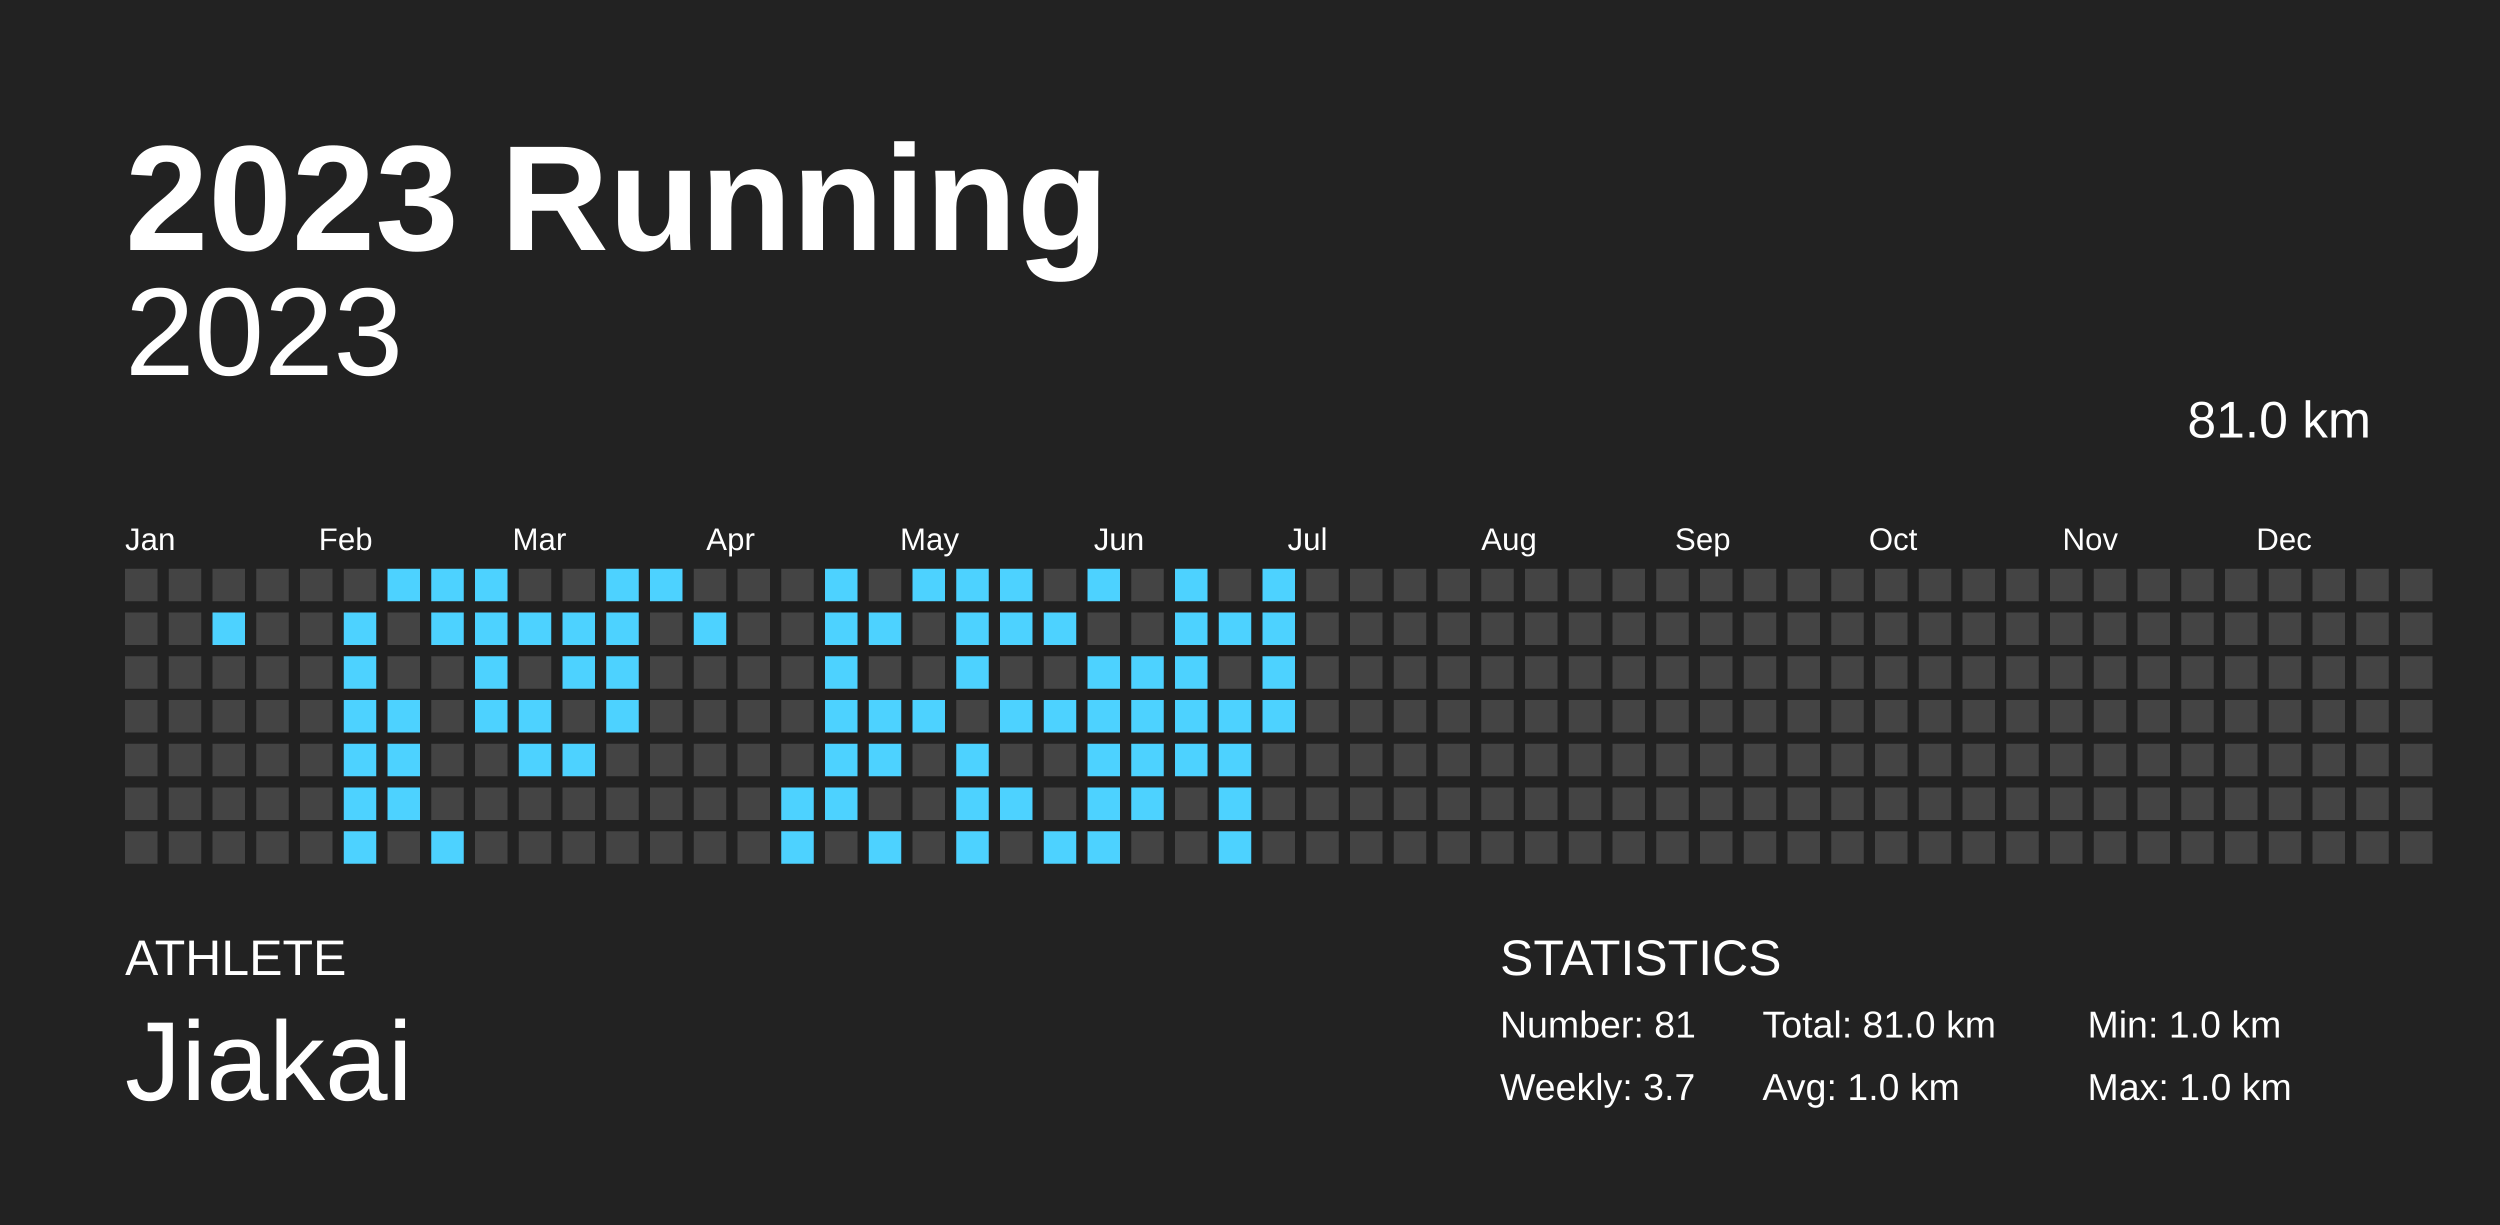
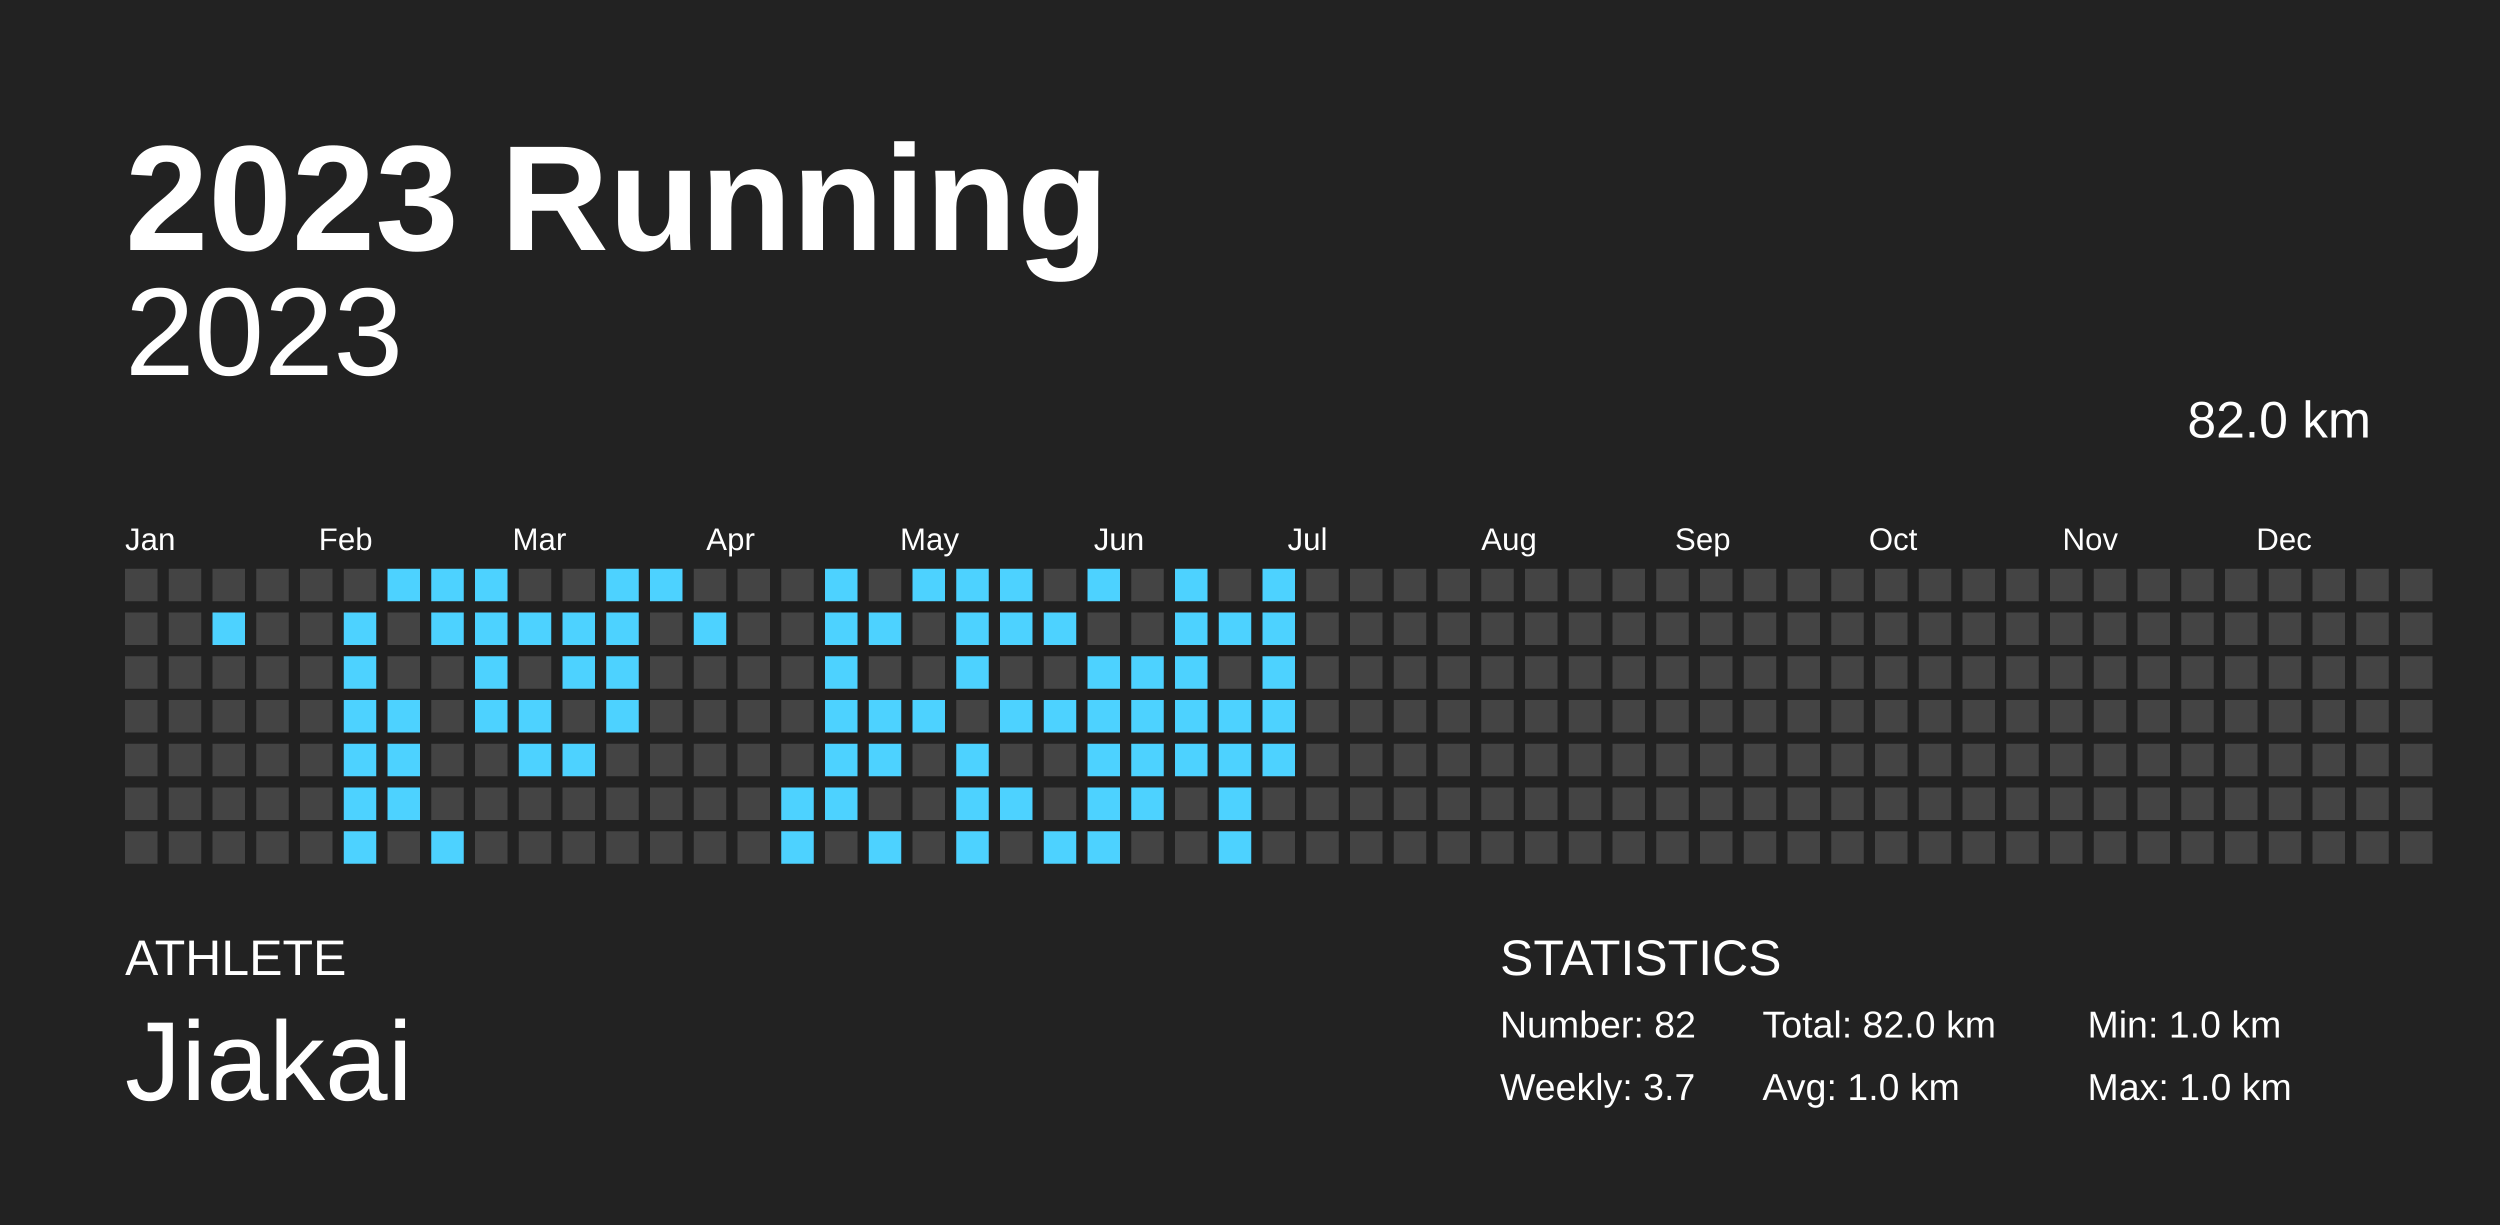
<svg xmlns="http://www.w3.org/2000/svg" baseProfile="full" height="98mm" version="1.1" viewBox="0,0,200,98" width="200mm">
  <defs />
  <rect fill="#222222" height="98" width="200" x="0" y="0" />
  <text fill="#FFFFFF" style="font-size:12px; font-family:Arial; font-weight:bold;" x="10" y="20">2023 Running</text>
  <text fill="#FFFFFF" style="font-size:4px; font-family:Arial" x="10" y="78">ATHLETE</text>
  <text fill="#FFFFFF" style="font-size:9px; font-family:Arial" x="10" y="88">Jiakai</text>
  <text fill="#FFFFFF" style="font-size:4px; font-family:Arial" x="120" y="78">STATISTICS</text>
-   <text fill="#FFFFFF" style="font-size:3px; font-family:Arial" x="120" y="83">Number: 81</text>
+   <text fill="#FFFFFF" style="font-size:3px; font-family:Arial" x="120" y="83">Number: 82</text>
  <text fill="#FFFFFF" style="font-size:3px; font-family:Arial" x="120" y="88">Weekly: 3.7</text>
-   <text fill="#FFFFFF" style="font-size:3px; font-family:Arial" x="141" y="83">Total: 81.0 km</text>
+   <text fill="#FFFFFF" style="font-size:3px; font-family:Arial" x="141" y="83">Total: 82.0 km</text>
  <text fill="#FFFFFF" style="font-size:3px; font-family:Arial" x="141" y="88">Avg: 1.0 km</text>
  <text fill="#FFFFFF" style="font-size:3px; font-family:Arial" x="167" y="83">Min: 1.0 km</text>
  <text fill="#FFFFFF" style="font-size:3px; font-family:Arial" x="167" y="88">Max: 1.0 km</text>
  <text alignment-baseline="hanging" fill="#FFFFFF" style="font-size:10.0px; font-family:Arial;" x="10" y="30">2023</text>
-   <text alignment-baseline="hanging" fill="#FFFFFF" style="font-size:4.125px; font-family:Arial;" x="175" y="35">81.0 km</text>
+   <text alignment-baseline="hanging" fill="#FFFFFF" style="font-size:4.125px; font-family:Arial;" x="175" y="35">82.0 km</text>
  <text fill="#FFFFFF" style="font-size:2.5px; font-family:Arial" x="10.0" y="44">Jan</text>
  <text fill="#FFFFFF" style="font-size:2.5px; font-family:Arial" x="25.5" y="44">Feb</text>
  <text fill="#FFFFFF" style="font-size:2.5px; font-family:Arial" x="41.0" y="44">Mar</text>
  <text fill="#FFFFFF" style="font-size:2.5px; font-family:Arial" x="56.5" y="44">Apr</text>
  <text fill="#FFFFFF" style="font-size:2.5px; font-family:Arial" x="72.0" y="44">May</text>
  <text fill="#FFFFFF" style="font-size:2.5px; font-family:Arial" x="87.5" y="44">Jun</text>
  <text fill="#FFFFFF" style="font-size:2.5px; font-family:Arial" x="103.0" y="44">Jul</text>
  <text fill="#FFFFFF" style="font-size:2.5px; font-family:Arial" x="118.5" y="44">Aug</text>
  <text fill="#FFFFFF" style="font-size:2.5px; font-family:Arial" x="134.0" y="44">Sep</text>
  <text fill="#FFFFFF" style="font-size:2.5px; font-family:Arial" x="149.5" y="44">Oct</text>
  <text fill="#FFFFFF" style="font-size:2.5px; font-family:Arial" x="165.0" y="44">Nov</text>
  <text fill="#FFFFFF" style="font-size:2.5px; font-family:Arial" x="180.5" y="44">Dec</text>
  <rect fill="#444444" height="2.6" width="2.6" x="10.0" y="45.5" />
  <rect fill="#444444" height="2.6" width="2.6" x="10.0" y="49.0" />
  <rect fill="#444444" height="2.6" width="2.6" x="10.0" y="52.5" />
  <rect fill="#444444" height="2.6" width="2.6" x="10.0" y="56.0" />
  <rect fill="#444444" height="2.6" width="2.6" x="10.0" y="59.5" />
  <rect fill="#444444" height="2.6" width="2.6" x="10.0" y="63.0" />
  <rect fill="#444444" height="2.6" width="2.6" x="10.0" y="66.5" />
  <rect fill="#444444" height="2.6" width="2.6" x="13.5" y="45.5" />
  <rect fill="#444444" height="2.6" width="2.6" x="13.5" y="49.0" />
  <rect fill="#444444" height="2.6" width="2.6" x="13.5" y="52.5" />
  <rect fill="#444444" height="2.6" width="2.6" x="13.5" y="56.0" />
  <rect fill="#444444" height="2.6" width="2.6" x="13.5" y="59.5" />
  <rect fill="#444444" height="2.6" width="2.6" x="13.5" y="63.0" />
  <rect fill="#444444" height="2.6" width="2.6" x="13.5" y="66.5" />
  <rect fill="#444444" height="2.6" width="2.6" x="17.0" y="45.5" />
  <rect fill="#4DD2FF" height="2.6" width="2.6" x="17.0" y="49.0" />
  <rect fill="#444444" height="2.6" width="2.6" x="17.0" y="52.5" />
  <rect fill="#444444" height="2.6" width="2.6" x="17.0" y="56.0" />
  <rect fill="#444444" height="2.6" width="2.6" x="17.0" y="59.5" />
  <rect fill="#444444" height="2.6" width="2.6" x="17.0" y="63.0" />
  <rect fill="#444444" height="2.6" width="2.6" x="17.0" y="66.5" />
  <rect fill="#444444" height="2.6" width="2.6" x="20.5" y="45.5" />
  <rect fill="#444444" height="2.6" width="2.6" x="20.5" y="49.0" />
  <rect fill="#444444" height="2.6" width="2.6" x="20.5" y="52.5" />
  <rect fill="#444444" height="2.6" width="2.6" x="20.5" y="56.0" />
  <rect fill="#444444" height="2.6" width="2.6" x="20.5" y="59.5" />
  <rect fill="#444444" height="2.6" width="2.6" x="20.5" y="63.0" />
  <rect fill="#444444" height="2.6" width="2.6" x="20.5" y="66.5" />
  <rect fill="#444444" height="2.6" width="2.6" x="24.0" y="45.5" />
  <rect fill="#444444" height="2.6" width="2.6" x="24.0" y="49.0" />
  <rect fill="#444444" height="2.6" width="2.6" x="24.0" y="52.5" />
  <rect fill="#444444" height="2.6" width="2.6" x="24.0" y="56.0" />
  <rect fill="#444444" height="2.6" width="2.6" x="24.0" y="59.5" />
  <rect fill="#444444" height="2.6" width="2.6" x="24.0" y="63.0" />
  <rect fill="#444444" height="2.6" width="2.6" x="24.0" y="66.5" />
  <rect fill="#444444" height="2.6" width="2.6" x="27.5" y="45.5" />
  <rect fill="#4DD2FF" height="2.6" width="2.6" x="27.5" y="49.0" />
  <rect fill="#4DD2FF" height="2.6" width="2.6" x="27.5" y="52.5" />
  <rect fill="#4DD2FF" height="2.6" width="2.6" x="27.5" y="56.0" />
  <rect fill="#4DD2FF" height="2.6" width="2.6" x="27.5" y="59.5" />
  <rect fill="#4DD2FF" height="2.6" width="2.6" x="27.5" y="63.0" />
  <rect fill="#4DD2FF" height="2.6" width="2.6" x="27.5" y="66.5" />
  <rect fill="#4DD2FF" height="2.6" width="2.6" x="31.0" y="45.5" />
  <rect fill="#444444" height="2.6" width="2.6" x="31.0" y="49.0" />
  <rect fill="#444444" height="2.6" width="2.6" x="31.0" y="52.5" />
  <rect fill="#4DD2FF" height="2.6" width="2.6" x="31.0" y="56.0" />
  <rect fill="#4DD2FF" height="2.6" width="2.6" x="31.0" y="59.5" />
  <rect fill="#4DD2FF" height="2.6" width="2.6" x="31.0" y="63.0" />
  <rect fill="#444444" height="2.6" width="2.6" x="31.0" y="66.5" />
  <rect fill="#4DD2FF" height="2.6" width="2.6" x="34.5" y="45.5" />
  <rect fill="#4DD2FF" height="2.6" width="2.6" x="34.5" y="49.0" />
  <rect fill="#444444" height="2.6" width="2.6" x="34.5" y="52.5" />
  <rect fill="#444444" height="2.6" width="2.6" x="34.5" y="56.0" />
  <rect fill="#444444" height="2.6" width="2.6" x="34.5" y="59.5" />
  <rect fill="#444444" height="2.6" width="2.6" x="34.5" y="63.0" />
  <rect fill="#4DD2FF" height="2.6" width="2.6" x="34.5" y="66.5" />
  <rect fill="#4DD2FF" height="2.6" width="2.6" x="38.0" y="45.5" />
  <rect fill="#4DD2FF" height="2.6" width="2.6" x="38.0" y="49.0" />
  <rect fill="#4DD2FF" height="2.6" width="2.6" x="38.0" y="52.5" />
  <rect fill="#4DD2FF" height="2.6" width="2.6" x="38.0" y="56.0" />
  <rect fill="#444444" height="2.6" width="2.6" x="38.0" y="59.5" />
  <rect fill="#444444" height="2.6" width="2.6" x="38.0" y="63.0" />
  <rect fill="#444444" height="2.6" width="2.6" x="38.0" y="66.5" />
  <rect fill="#444444" height="2.6" width="2.6" x="41.5" y="45.5" />
  <rect fill="#4DD2FF" height="2.6" width="2.6" x="41.5" y="49.0" />
  <rect fill="#444444" height="2.6" width="2.6" x="41.5" y="52.5" />
  <rect fill="#4DD2FF" height="2.6" width="2.6" x="41.5" y="56.0" />
  <rect fill="#4DD2FF" height="2.6" width="2.6" x="41.5" y="59.5" />
  <rect fill="#444444" height="2.6" width="2.6" x="41.5" y="63.0" />
  <rect fill="#444444" height="2.6" width="2.6" x="41.5" y="66.5" />
  <rect fill="#444444" height="2.6" width="2.6" x="45.0" y="45.5" />
  <rect fill="#4DD2FF" height="2.6" width="2.6" x="45.0" y="49.0" />
  <rect fill="#4DD2FF" height="2.6" width="2.6" x="45.0" y="52.5" />
  <rect fill="#444444" height="2.6" width="2.6" x="45.0" y="56.0" />
  <rect fill="#4DD2FF" height="2.6" width="2.6" x="45.0" y="59.5" />
  <rect fill="#444444" height="2.6" width="2.6" x="45.0" y="63.0" />
  <rect fill="#444444" height="2.6" width="2.6" x="45.0" y="66.5" />
  <rect fill="#4DD2FF" height="2.6" width="2.6" x="48.5" y="45.5" />
  <rect fill="#4DD2FF" height="2.6" width="2.6" x="48.5" y="49.0" />
  <rect fill="#4DD2FF" height="2.6" width="2.6" x="48.5" y="52.5" />
  <rect fill="#4DD2FF" height="2.6" width="2.6" x="48.5" y="56.0" />
  <rect fill="#444444" height="2.6" width="2.6" x="48.5" y="59.5" />
  <rect fill="#444444" height="2.6" width="2.6" x="48.5" y="63.0" />
  <rect fill="#444444" height="2.6" width="2.6" x="48.5" y="66.5" />
  <rect fill="#4DD2FF" height="2.6" width="2.6" x="52.0" y="45.5" />
  <rect fill="#444444" height="2.6" width="2.6" x="52.0" y="49.0" />
  <rect fill="#444444" height="2.6" width="2.6" x="52.0" y="52.5" />
  <rect fill="#444444" height="2.6" width="2.6" x="52.0" y="56.0" />
  <rect fill="#444444" height="2.6" width="2.6" x="52.0" y="59.5" />
  <rect fill="#444444" height="2.6" width="2.6" x="52.0" y="63.0" />
  <rect fill="#444444" height="2.6" width="2.6" x="52.0" y="66.5" />
  <rect fill="#444444" height="2.6" width="2.6" x="55.5" y="45.5" />
  <rect fill="#4DD2FF" height="2.6" width="2.6" x="55.5" y="49.0" />
  <rect fill="#444444" height="2.6" width="2.6" x="55.5" y="52.5" />
  <rect fill="#444444" height="2.6" width="2.6" x="55.5" y="56.0" />
  <rect fill="#444444" height="2.6" width="2.6" x="55.5" y="59.5" />
  <rect fill="#444444" height="2.6" width="2.6" x="55.5" y="63.0" />
  <rect fill="#444444" height="2.6" width="2.6" x="55.5" y="66.5" />
  <rect fill="#444444" height="2.6" width="2.6" x="59.0" y="45.5" />
  <rect fill="#444444" height="2.6" width="2.6" x="59.0" y="49.0" />
  <rect fill="#444444" height="2.6" width="2.6" x="59.0" y="52.5" />
  <rect fill="#444444" height="2.6" width="2.6" x="59.0" y="56.0" />
  <rect fill="#444444" height="2.6" width="2.6" x="59.0" y="59.5" />
  <rect fill="#444444" height="2.6" width="2.6" x="59.0" y="63.0" />
  <rect fill="#444444" height="2.6" width="2.6" x="59.0" y="66.5" />
  <rect fill="#444444" height="2.6" width="2.6" x="62.5" y="45.5" />
  <rect fill="#444444" height="2.6" width="2.6" x="62.5" y="49.0" />
  <rect fill="#444444" height="2.6" width="2.6" x="62.5" y="52.5" />
  <rect fill="#444444" height="2.6" width="2.6" x="62.5" y="56.0" />
  <rect fill="#444444" height="2.6" width="2.6" x="62.5" y="59.5" />
  <rect fill="#4DD2FF" height="2.6" width="2.6" x="62.5" y="63.0" />
  <rect fill="#4DD2FF" height="2.6" width="2.6" x="62.5" y="66.5" />
  <rect fill="#4DD2FF" height="2.6" width="2.6" x="66.0" y="45.5" />
  <rect fill="#4DD2FF" height="2.6" width="2.6" x="66.0" y="49.0" />
  <rect fill="#4DD2FF" height="2.6" width="2.6" x="66.0" y="52.5" />
  <rect fill="#4DD2FF" height="2.6" width="2.6" x="66.0" y="56.0" />
  <rect fill="#4DD2FF" height="2.6" width="2.6" x="66.0" y="59.5" />
  <rect fill="#4DD2FF" height="2.6" width="2.6" x="66.0" y="63.0" />
  <rect fill="#444444" height="2.6" width="2.6" x="66.0" y="66.5" />
  <rect fill="#444444" height="2.6" width="2.6" x="69.5" y="45.5" />
  <rect fill="#4DD2FF" height="2.6" width="2.6" x="69.5" y="49.0" />
  <rect fill="#444444" height="2.6" width="2.6" x="69.5" y="52.5" />
  <rect fill="#4DD2FF" height="2.6" width="2.6" x="69.5" y="56.0" />
  <rect fill="#4DD2FF" height="2.6" width="2.6" x="69.5" y="59.5" />
  <rect fill="#444444" height="2.6" width="2.6" x="69.5" y="63.0" />
  <rect fill="#4DD2FF" height="2.6" width="2.6" x="69.5" y="66.5" />
  <rect fill="#4DD2FF" height="2.6" width="2.6" x="73.0" y="45.5" />
  <rect fill="#444444" height="2.6" width="2.6" x="73.0" y="49.0" />
  <rect fill="#444444" height="2.6" width="2.6" x="73.0" y="52.5" />
  <rect fill="#4DD2FF" height="2.6" width="2.6" x="73.0" y="56.0" />
  <rect fill="#444444" height="2.6" width="2.6" x="73.0" y="59.5" />
  <rect fill="#444444" height="2.6" width="2.6" x="73.0" y="63.0" />
  <rect fill="#444444" height="2.6" width="2.6" x="73.0" y="66.5" />
  <rect fill="#4DD2FF" height="2.6" width="2.6" x="76.5" y="45.5" />
  <rect fill="#4DD2FF" height="2.6" width="2.6" x="76.5" y="49.0" />
  <rect fill="#4DD2FF" height="2.6" width="2.6" x="76.5" y="52.5" />
  <rect fill="#444444" height="2.6" width="2.6" x="76.5" y="56.0" />
  <rect fill="#4DD2FF" height="2.6" width="2.6" x="76.5" y="59.5" />
  <rect fill="#4DD2FF" height="2.6" width="2.6" x="76.5" y="63.0" />
  <rect fill="#4DD2FF" height="2.6" width="2.6" x="76.5" y="66.5" />
  <rect fill="#4DD2FF" height="2.6" width="2.6" x="80.0" y="45.5" />
  <rect fill="#4DD2FF" height="2.6" width="2.6" x="80.0" y="49.0" />
  <rect fill="#444444" height="2.6" width="2.6" x="80.0" y="52.5" />
  <rect fill="#4DD2FF" height="2.6" width="2.6" x="80.0" y="56.0" />
  <rect fill="#444444" height="2.6" width="2.6" x="80.0" y="59.5" />
  <rect fill="#4DD2FF" height="2.6" width="2.6" x="80.0" y="63.0" />
  <rect fill="#444444" height="2.6" width="2.6" x="80.0" y="66.5" />
  <rect fill="#444444" height="2.6" width="2.6" x="83.5" y="45.5" />
  <rect fill="#4DD2FF" height="2.6" width="2.6" x="83.5" y="49.0" />
  <rect fill="#444444" height="2.6" width="2.6" x="83.5" y="52.5" />
  <rect fill="#4DD2FF" height="2.6" width="2.6" x="83.5" y="56.0" />
  <rect fill="#444444" height="2.6" width="2.6" x="83.5" y="59.5" />
  <rect fill="#444444" height="2.6" width="2.6" x="83.5" y="63.0" />
  <rect fill="#4DD2FF" height="2.6" width="2.6" x="83.5" y="66.5" />
  <rect fill="#4DD2FF" height="2.6" width="2.6" x="87.0" y="45.5" />
  <rect fill="#444444" height="2.6" width="2.6" x="87.0" y="49.0" />
  <rect fill="#4DD2FF" height="2.6" width="2.6" x="87.0" y="52.5" />
  <rect fill="#4DD2FF" height="2.6" width="2.6" x="87.0" y="56.0" />
  <rect fill="#4DD2FF" height="2.6" width="2.6" x="87.0" y="59.5" />
  <rect fill="#4DD2FF" height="2.6" width="2.6" x="87.0" y="63.0" />
  <rect fill="#4DD2FF" height="2.6" width="2.6" x="87.0" y="66.5" />
  <rect fill="#444444" height="2.6" width="2.6" x="90.5" y="45.5" />
  <rect fill="#444444" height="2.6" width="2.6" x="90.5" y="49.0" />
  <rect fill="#4DD2FF" height="2.6" width="2.6" x="90.5" y="52.5" />
  <rect fill="#4DD2FF" height="2.6" width="2.6" x="90.5" y="56.0" />
  <rect fill="#4DD2FF" height="2.6" width="2.6" x="90.5" y="59.5" />
  <rect fill="#4DD2FF" height="2.6" width="2.6" x="90.5" y="63.0" />
  <rect fill="#444444" height="2.6" width="2.6" x="90.5" y="66.5" />
  <rect fill="#4DD2FF" height="2.6" width="2.6" x="94.0" y="45.5" />
  <rect fill="#4DD2FF" height="2.6" width="2.6" x="94.0" y="49.0" />
  <rect fill="#4DD2FF" height="2.6" width="2.6" x="94.0" y="52.5" />
  <rect fill="#4DD2FF" height="2.6" width="2.6" x="94.0" y="56.0" />
  <rect fill="#4DD2FF" height="2.6" width="2.6" x="94.0" y="59.5" />
  <rect fill="#444444" height="2.6" width="2.6" x="94.0" y="63.0" />
  <rect fill="#444444" height="2.6" width="2.6" x="94.0" y="66.5" />
  <rect fill="#444444" height="2.6" width="2.6" x="97.5" y="45.5" />
  <rect fill="#4DD2FF" height="2.6" width="2.6" x="97.5" y="49.0" />
  <rect fill="#444444" height="2.6" width="2.6" x="97.5" y="52.5" />
  <rect fill="#4DD2FF" height="2.6" width="2.6" x="97.5" y="56.0" />
  <rect fill="#4DD2FF" height="2.6" width="2.6" x="97.5" y="59.5" />
  <rect fill="#4DD2FF" height="2.6" width="2.6" x="97.5" y="63.0" />
  <rect fill="#4DD2FF" height="2.6" width="2.6" x="97.5" y="66.5" />
  <rect fill="#4DD2FF" height="2.6" width="2.6" x="101.0" y="45.5" />
  <rect fill="#4DD2FF" height="2.6" width="2.6" x="101.0" y="49.0" />
  <rect fill="#4DD2FF" height="2.6" width="2.6" x="101.0" y="52.5" />
  <rect fill="#4DD2FF" height="2.6" width="2.6" x="101.0" y="56.0" />
-   <rect fill="#444444" height="2.6" width="2.6" x="101.0" y="59.5" />
+   <rect fill="#4DD2FF" height="2.6" width="2.6" x="101.0" y="59.5" />
  <rect fill="#444444" height="2.6" width="2.6" x="101.0" y="63.0" />
  <rect fill="#444444" height="2.6" width="2.6" x="101.0" y="66.5" />
  <rect fill="#444444" height="2.6" width="2.6" x="104.5" y="45.5" />
  <rect fill="#444444" height="2.6" width="2.6" x="104.5" y="49.0" />
  <rect fill="#444444" height="2.6" width="2.6" x="104.5" y="52.5" />
  <rect fill="#444444" height="2.6" width="2.6" x="104.5" y="56.0" />
  <rect fill="#444444" height="2.6" width="2.6" x="104.5" y="59.5" />
  <rect fill="#444444" height="2.6" width="2.6" x="104.5" y="63.0" />
  <rect fill="#444444" height="2.6" width="2.6" x="104.5" y="66.5" />
  <rect fill="#444444" height="2.6" width="2.6" x="108.0" y="45.5" />
  <rect fill="#444444" height="2.6" width="2.6" x="108.0" y="49.0" />
  <rect fill="#444444" height="2.6" width="2.6" x="108.0" y="52.5" />
  <rect fill="#444444" height="2.6" width="2.6" x="108.0" y="56.0" />
  <rect fill="#444444" height="2.6" width="2.6" x="108.0" y="59.5" />
  <rect fill="#444444" height="2.6" width="2.6" x="108.0" y="63.0" />
  <rect fill="#444444" height="2.6" width="2.6" x="108.0" y="66.5" />
  <rect fill="#444444" height="2.6" width="2.6" x="111.5" y="45.5" />
  <rect fill="#444444" height="2.6" width="2.6" x="111.5" y="49.0" />
  <rect fill="#444444" height="2.6" width="2.6" x="111.5" y="52.5" />
  <rect fill="#444444" height="2.6" width="2.6" x="111.5" y="56.0" />
  <rect fill="#444444" height="2.6" width="2.6" x="111.5" y="59.5" />
  <rect fill="#444444" height="2.6" width="2.6" x="111.5" y="63.0" />
  <rect fill="#444444" height="2.6" width="2.6" x="111.5" y="66.5" />
  <rect fill="#444444" height="2.6" width="2.6" x="115.0" y="45.5" />
  <rect fill="#444444" height="2.6" width="2.6" x="115.0" y="49.0" />
  <rect fill="#444444" height="2.6" width="2.6" x="115.0" y="52.5" />
  <rect fill="#444444" height="2.6" width="2.6" x="115.0" y="56.0" />
  <rect fill="#444444" height="2.6" width="2.6" x="115.0" y="59.5" />
  <rect fill="#444444" height="2.6" width="2.6" x="115.0" y="63.0" />
  <rect fill="#444444" height="2.6" width="2.6" x="115.0" y="66.5" />
  <rect fill="#444444" height="2.6" width="2.6" x="118.5" y="45.5" />
  <rect fill="#444444" height="2.6" width="2.6" x="118.5" y="49.0" />
  <rect fill="#444444" height="2.6" width="2.6" x="118.5" y="52.5" />
  <rect fill="#444444" height="2.6" width="2.6" x="118.5" y="56.0" />
  <rect fill="#444444" height="2.6" width="2.6" x="118.5" y="59.5" />
  <rect fill="#444444" height="2.6" width="2.6" x="118.5" y="63.0" />
  <rect fill="#444444" height="2.6" width="2.6" x="118.5" y="66.5" />
  <rect fill="#444444" height="2.6" width="2.6" x="122.0" y="45.5" />
  <rect fill="#444444" height="2.6" width="2.6" x="122.0" y="49.0" />
  <rect fill="#444444" height="2.6" width="2.6" x="122.0" y="52.5" />
  <rect fill="#444444" height="2.6" width="2.6" x="122.0" y="56.0" />
  <rect fill="#444444" height="2.6" width="2.6" x="122.0" y="59.5" />
  <rect fill="#444444" height="2.6" width="2.6" x="122.0" y="63.0" />
  <rect fill="#444444" height="2.6" width="2.6" x="122.0" y="66.5" />
  <rect fill="#444444" height="2.6" width="2.6" x="125.5" y="45.5" />
  <rect fill="#444444" height="2.6" width="2.6" x="125.5" y="49.0" />
  <rect fill="#444444" height="2.6" width="2.6" x="125.5" y="52.5" />
  <rect fill="#444444" height="2.6" width="2.6" x="125.5" y="56.0" />
  <rect fill="#444444" height="2.6" width="2.6" x="125.5" y="59.5" />
  <rect fill="#444444" height="2.6" width="2.6" x="125.5" y="63.0" />
  <rect fill="#444444" height="2.6" width="2.6" x="125.5" y="66.5" />
  <rect fill="#444444" height="2.6" width="2.6" x="129.0" y="45.5" />
  <rect fill="#444444" height="2.6" width="2.6" x="129.0" y="49.0" />
  <rect fill="#444444" height="2.6" width="2.6" x="129.0" y="52.5" />
  <rect fill="#444444" height="2.6" width="2.6" x="129.0" y="56.0" />
  <rect fill="#444444" height="2.6" width="2.6" x="129.0" y="59.5" />
  <rect fill="#444444" height="2.6" width="2.6" x="129.0" y="63.0" />
  <rect fill="#444444" height="2.6" width="2.6" x="129.0" y="66.5" />
  <rect fill="#444444" height="2.6" width="2.6" x="132.5" y="45.5" />
  <rect fill="#444444" height="2.6" width="2.6" x="132.5" y="49.0" />
  <rect fill="#444444" height="2.6" width="2.6" x="132.5" y="52.5" />
  <rect fill="#444444" height="2.6" width="2.6" x="132.5" y="56.0" />
  <rect fill="#444444" height="2.6" width="2.6" x="132.5" y="59.5" />
  <rect fill="#444444" height="2.6" width="2.6" x="132.5" y="63.0" />
  <rect fill="#444444" height="2.6" width="2.6" x="132.5" y="66.5" />
  <rect fill="#444444" height="2.6" width="2.6" x="136.0" y="45.5" />
  <rect fill="#444444" height="2.6" width="2.6" x="136.0" y="49.0" />
  <rect fill="#444444" height="2.6" width="2.6" x="136.0" y="52.5" />
  <rect fill="#444444" height="2.6" width="2.6" x="136.0" y="56.0" />
  <rect fill="#444444" height="2.6" width="2.6" x="136.0" y="59.5" />
  <rect fill="#444444" height="2.6" width="2.6" x="136.0" y="63.0" />
  <rect fill="#444444" height="2.6" width="2.6" x="136.0" y="66.5" />
  <rect fill="#444444" height="2.6" width="2.6" x="139.5" y="45.5" />
  <rect fill="#444444" height="2.6" width="2.6" x="139.5" y="49.0" />
  <rect fill="#444444" height="2.6" width="2.6" x="139.5" y="52.5" />
  <rect fill="#444444" height="2.6" width="2.6" x="139.5" y="56.0" />
  <rect fill="#444444" height="2.6" width="2.6" x="139.5" y="59.5" />
  <rect fill="#444444" height="2.6" width="2.6" x="139.5" y="63.0" />
  <rect fill="#444444" height="2.6" width="2.6" x="139.5" y="66.5" />
  <rect fill="#444444" height="2.6" width="2.6" x="143.0" y="45.5" />
  <rect fill="#444444" height="2.6" width="2.6" x="143.0" y="49.0" />
  <rect fill="#444444" height="2.6" width="2.6" x="143.0" y="52.5" />
  <rect fill="#444444" height="2.6" width="2.6" x="143.0" y="56.0" />
  <rect fill="#444444" height="2.6" width="2.6" x="143.0" y="59.5" />
  <rect fill="#444444" height="2.6" width="2.6" x="143.0" y="63.0" />
  <rect fill="#444444" height="2.6" width="2.6" x="143.0" y="66.5" />
  <rect fill="#444444" height="2.6" width="2.6" x="146.5" y="45.5" />
  <rect fill="#444444" height="2.6" width="2.6" x="146.5" y="49.0" />
  <rect fill="#444444" height="2.6" width="2.6" x="146.5" y="52.5" />
  <rect fill="#444444" height="2.6" width="2.6" x="146.5" y="56.0" />
  <rect fill="#444444" height="2.6" width="2.6" x="146.5" y="59.5" />
  <rect fill="#444444" height="2.6" width="2.6" x="146.5" y="63.0" />
  <rect fill="#444444" height="2.6" width="2.6" x="146.5" y="66.5" />
  <rect fill="#444444" height="2.6" width="2.6" x="150.0" y="45.5" />
  <rect fill="#444444" height="2.6" width="2.6" x="150.0" y="49.0" />
  <rect fill="#444444" height="2.6" width="2.6" x="150.0" y="52.5" />
  <rect fill="#444444" height="2.6" width="2.6" x="150.0" y="56.0" />
  <rect fill="#444444" height="2.6" width="2.6" x="150.0" y="59.5" />
  <rect fill="#444444" height="2.6" width="2.6" x="150.0" y="63.0" />
  <rect fill="#444444" height="2.6" width="2.6" x="150.0" y="66.5" />
  <rect fill="#444444" height="2.6" width="2.6" x="153.5" y="45.5" />
  <rect fill="#444444" height="2.6" width="2.6" x="153.5" y="49.0" />
  <rect fill="#444444" height="2.6" width="2.6" x="153.5" y="52.5" />
  <rect fill="#444444" height="2.6" width="2.6" x="153.5" y="56.0" />
  <rect fill="#444444" height="2.6" width="2.6" x="153.5" y="59.5" />
  <rect fill="#444444" height="2.6" width="2.6" x="153.5" y="63.0" />
  <rect fill="#444444" height="2.6" width="2.6" x="153.5" y="66.5" />
  <rect fill="#444444" height="2.6" width="2.6" x="157.0" y="45.5" />
  <rect fill="#444444" height="2.6" width="2.6" x="157.0" y="49.0" />
  <rect fill="#444444" height="2.6" width="2.6" x="157.0" y="52.5" />
  <rect fill="#444444" height="2.6" width="2.6" x="157.0" y="56.0" />
  <rect fill="#444444" height="2.6" width="2.6" x="157.0" y="59.5" />
  <rect fill="#444444" height="2.6" width="2.6" x="157.0" y="63.0" />
  <rect fill="#444444" height="2.6" width="2.6" x="157.0" y="66.5" />
  <rect fill="#444444" height="2.6" width="2.6" x="160.5" y="45.5" />
  <rect fill="#444444" height="2.6" width="2.6" x="160.5" y="49.0" />
  <rect fill="#444444" height="2.6" width="2.6" x="160.5" y="52.5" />
  <rect fill="#444444" height="2.6" width="2.6" x="160.5" y="56.0" />
  <rect fill="#444444" height="2.6" width="2.6" x="160.5" y="59.5" />
  <rect fill="#444444" height="2.6" width="2.6" x="160.5" y="63.0" />
  <rect fill="#444444" height="2.6" width="2.6" x="160.5" y="66.5" />
  <rect fill="#444444" height="2.6" width="2.6" x="164.0" y="45.5" />
  <rect fill="#444444" height="2.6" width="2.6" x="164.0" y="49.0" />
  <rect fill="#444444" height="2.6" width="2.6" x="164.0" y="52.5" />
  <rect fill="#444444" height="2.6" width="2.6" x="164.0" y="56.0" />
  <rect fill="#444444" height="2.6" width="2.6" x="164.0" y="59.5" />
  <rect fill="#444444" height="2.6" width="2.6" x="164.0" y="63.0" />
  <rect fill="#444444" height="2.6" width="2.6" x="164.0" y="66.5" />
  <rect fill="#444444" height="2.6" width="2.6" x="167.5" y="45.5" />
  <rect fill="#444444" height="2.6" width="2.6" x="167.5" y="49.0" />
  <rect fill="#444444" height="2.6" width="2.6" x="167.5" y="52.5" />
  <rect fill="#444444" height="2.6" width="2.6" x="167.5" y="56.0" />
  <rect fill="#444444" height="2.6" width="2.6" x="167.5" y="59.5" />
  <rect fill="#444444" height="2.6" width="2.6" x="167.5" y="63.0" />
  <rect fill="#444444" height="2.6" width="2.6" x="167.5" y="66.5" />
  <rect fill="#444444" height="2.6" width="2.6" x="171.0" y="45.5" />
  <rect fill="#444444" height="2.6" width="2.6" x="171.0" y="49.0" />
  <rect fill="#444444" height="2.6" width="2.6" x="171.0" y="52.5" />
  <rect fill="#444444" height="2.6" width="2.6" x="171.0" y="56.0" />
  <rect fill="#444444" height="2.6" width="2.6" x="171.0" y="59.5" />
  <rect fill="#444444" height="2.6" width="2.6" x="171.0" y="63.0" />
  <rect fill="#444444" height="2.6" width="2.6" x="171.0" y="66.5" />
  <rect fill="#444444" height="2.6" width="2.6" x="174.5" y="45.5" />
  <rect fill="#444444" height="2.6" width="2.6" x="174.5" y="49.0" />
  <rect fill="#444444" height="2.6" width="2.6" x="174.5" y="52.5" />
  <rect fill="#444444" height="2.6" width="2.6" x="174.5" y="56.0" />
  <rect fill="#444444" height="2.6" width="2.6" x="174.5" y="59.5" />
  <rect fill="#444444" height="2.6" width="2.6" x="174.5" y="63.0" />
  <rect fill="#444444" height="2.6" width="2.6" x="174.5" y="66.5" />
  <rect fill="#444444" height="2.6" width="2.6" x="178.0" y="45.5" />
  <rect fill="#444444" height="2.6" width="2.6" x="178.0" y="49.0" />
  <rect fill="#444444" height="2.6" width="2.6" x="178.0" y="52.5" />
  <rect fill="#444444" height="2.6" width="2.6" x="178.0" y="56.0" />
  <rect fill="#444444" height="2.6" width="2.6" x="178.0" y="59.5" />
  <rect fill="#444444" height="2.6" width="2.6" x="178.0" y="63.0" />
  <rect fill="#444444" height="2.6" width="2.6" x="178.0" y="66.5" />
  <rect fill="#444444" height="2.6" width="2.6" x="181.5" y="45.5" />
  <rect fill="#444444" height="2.6" width="2.6" x="181.5" y="49.0" />
  <rect fill="#444444" height="2.6" width="2.6" x="181.5" y="52.5" />
  <rect fill="#444444" height="2.6" width="2.6" x="181.5" y="56.0" />
  <rect fill="#444444" height="2.6" width="2.6" x="181.5" y="59.5" />
  <rect fill="#444444" height="2.6" width="2.6" x="181.5" y="63.0" />
  <rect fill="#444444" height="2.6" width="2.6" x="181.5" y="66.5" />
  <rect fill="#444444" height="2.6" width="2.6" x="185.0" y="45.5" />
  <rect fill="#444444" height="2.6" width="2.6" x="185.0" y="49.0" />
  <rect fill="#444444" height="2.6" width="2.6" x="185.0" y="52.5" />
  <rect fill="#444444" height="2.6" width="2.6" x="185.0" y="56.0" />
  <rect fill="#444444" height="2.6" width="2.6" x="185.0" y="59.5" />
  <rect fill="#444444" height="2.6" width="2.6" x="185.0" y="63.0" />
  <rect fill="#444444" height="2.6" width="2.6" x="185.0" y="66.5" />
  <rect fill="#444444" height="2.6" width="2.6" x="188.5" y="45.5" />
  <rect fill="#444444" height="2.6" width="2.6" x="188.5" y="49.0" />
  <rect fill="#444444" height="2.6" width="2.6" x="188.5" y="52.5" />
  <rect fill="#444444" height="2.6" width="2.6" x="188.5" y="56.0" />
  <rect fill="#444444" height="2.6" width="2.6" x="188.5" y="59.5" />
  <rect fill="#444444" height="2.6" width="2.6" x="188.5" y="63.0" />
  <rect fill="#444444" height="2.6" width="2.6" x="188.5" y="66.5" />
  <rect fill="#444444" height="2.6" width="2.6" x="192.0" y="45.5" />
  <rect fill="#444444" height="2.6" width="2.6" x="192.0" y="49.0" />
  <rect fill="#444444" height="2.6" width="2.6" x="192.0" y="52.5" />
  <rect fill="#444444" height="2.6" width="2.6" x="192.0" y="56.0" />
  <rect fill="#444444" height="2.6" width="2.6" x="192.0" y="59.5" />
  <rect fill="#444444" height="2.6" width="2.6" x="192.0" y="63.0" />
  <rect fill="#444444" height="2.6" width="2.6" x="192.0" y="66.5" />
</svg>
